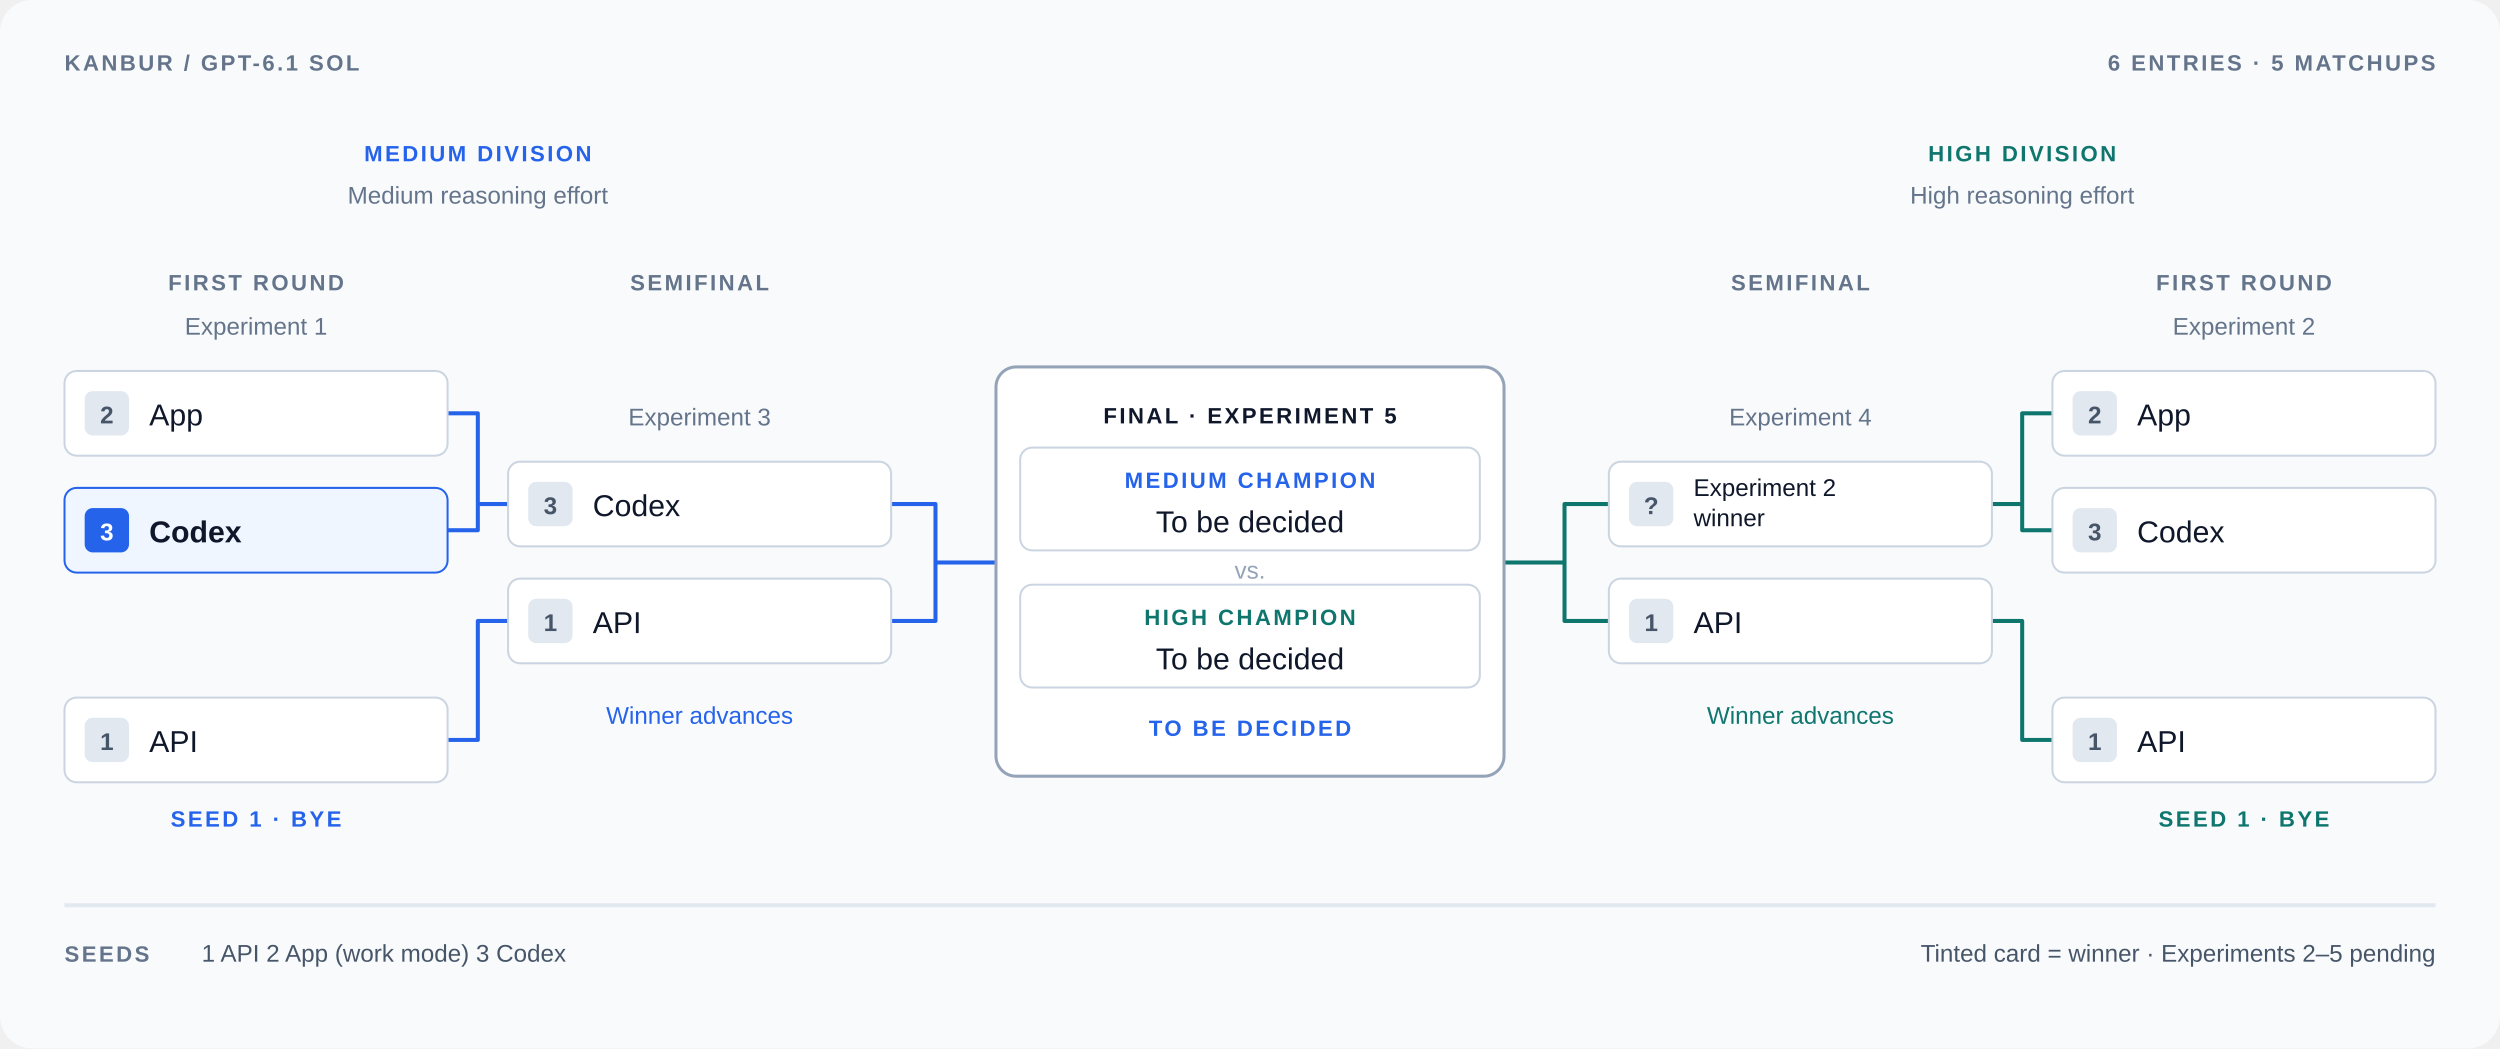
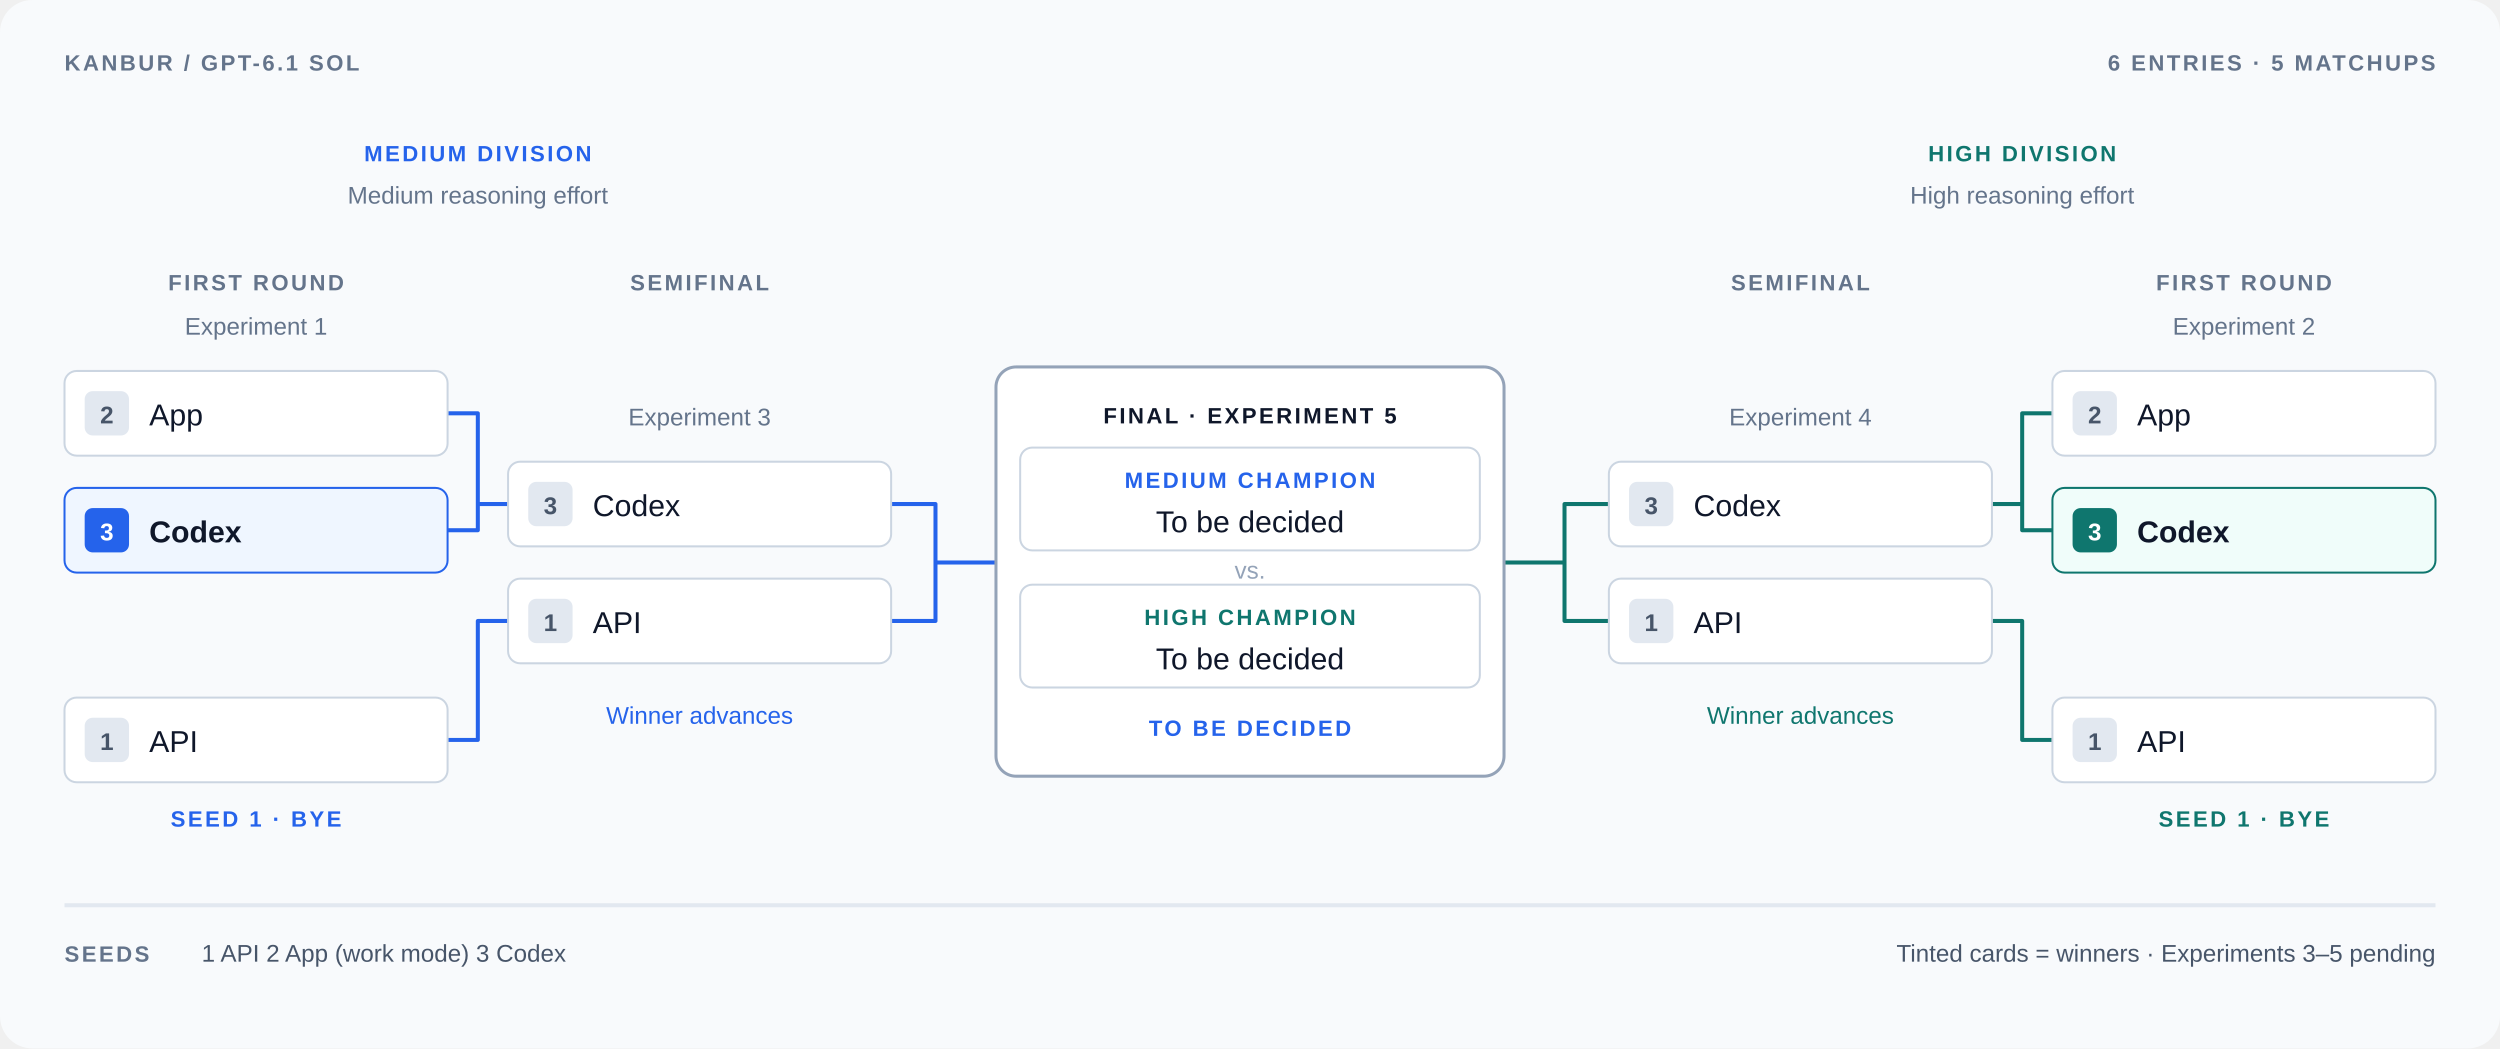
<svg xmlns="http://www.w3.org/2000/svg" width="1240" height="520" viewBox="0 0 1240 520" role="img" aria-labelledby="title desc">
  <rect width="1240" height="520" rx="16" fill="#f8fafc" />
  <style>text { font-family: -apple-system, BlinkMacSystemFont, 'Segoe UI', Arial, sans-serif; } .label { font-size: 11px; font-weight: 700; letter-spacing: 1.2px; } .name { font-size: 15px; } .note { font-size: 12px; }</style>
  <text x="32" y="35" fill="#64748b" class="label" text-anchor="start" font-weight="400">KANBUR / GPT-6.1 SOL</text>
  <text x="1208" y="35" fill="#64748b" class="label" text-anchor="end" font-weight="400">6 ENTRIES  ·  5 MATCHUPS</text>
  <text x="237" y="80" fill="#2563eb" class="label" text-anchor="middle" font-weight="400">MEDIUM DIVISION</text>
  <text x="237" y="101" fill="#64748b" class="note" text-anchor="middle" font-weight="400">Medium reasoning effort</text>
  <text x="127" y="144" fill="#64748b" class="label" text-anchor="middle" font-weight="400">FIRST ROUND</text>
  <text x="347" y="144" fill="#64748b" class="label" text-anchor="middle" font-weight="400">SEMIFINAL</text>
  <text x="127" y="166" fill="#64748b" class="note" text-anchor="middle" font-weight="400">Experiment 1</text>
  <text x="347" y="211" fill="#64748b" class="note" text-anchor="middle" font-weight="400">Experiment 3</text>
  <path d="M 222 205 H 237 V 250 H 252 M 222 263 H 237 V 250" fill="none" stroke="#2563eb" stroke-width="2" stroke-linejoin="round" />
  <path d="M 222 367 H 237 V 308 H 252" fill="none" stroke="#2563eb" stroke-width="2" stroke-linejoin="round" />
  <path d="M 442 250 H 464 V 279 H 494 M 442 308 H 464 V 279" fill="none" stroke="#2563eb" stroke-width="2" stroke-linejoin="round" />
  <rect x="32" y="184" width="190" height="42" rx="6" fill="#ffffff" stroke="#cbd5e1" />
  <rect x="42" y="194" width="22" height="22" rx="4" fill="#e2e8f0" />
  <text x="53" y="210" fill="#475569" class="note" text-anchor="middle" font-weight="700">2</text>
  <text x="74" y="211" fill="#0f172a" class="name" text-anchor="start" font-weight="400">App</text>
  <rect x="32" y="242" width="190" height="42" rx="6" fill="#eff6ff" stroke="#2563eb" />
  <rect x="42" y="252" width="22" height="22" rx="4" fill="#2563eb" />
  <text x="53" y="268" fill="#ffffff" class="note" text-anchor="middle" font-weight="700">3</text>
  <text x="74" y="269" fill="#0f172a" class="name" text-anchor="start" font-weight="600">Codex</text>
  <rect x="32" y="346" width="190" height="42" rx="6" fill="#ffffff" stroke="#cbd5e1" />
  <rect x="42" y="356" width="22" height="22" rx="4" fill="#e2e8f0" />
  <text x="53" y="372" fill="#475569" class="note" text-anchor="middle" font-weight="700">1</text>
  <text x="74" y="373" fill="#0f172a" class="name" text-anchor="start" font-weight="400">API</text>
  <text x="127" y="410" fill="#2563eb" class="label" text-anchor="middle" font-weight="400">SEED 1 · BYE</text>
  <rect x="252" y="229" width="190" height="42" rx="6" fill="#ffffff" stroke="#cbd5e1" />
  <rect x="262" y="239" width="22" height="22" rx="4" fill="#e2e8f0" />
  <text x="273" y="255" fill="#475569" class="note" text-anchor="middle" font-weight="700">3</text>
  <text x="294" y="256" fill="#0f172a" class="name" text-anchor="start" font-weight="400">Codex</text>
  <rect x="252" y="287" width="190" height="42" rx="6" fill="#ffffff" stroke="#cbd5e1" />
  <rect x="262" y="297" width="22" height="22" rx="4" fill="#e2e8f0" />
  <text x="273" y="313" fill="#475569" class="note" text-anchor="middle" font-weight="700">1</text>
  <text x="294" y="314" fill="#0f172a" class="name" text-anchor="start" font-weight="400">API</text>
  <text x="347" y="359" fill="#2563eb" class="note" text-anchor="middle" font-weight="400">Winner advances</text>
  <text x="1003" y="80" fill="#0f766e" class="label" text-anchor="middle" font-weight="400">HIGH DIVISION</text>
  <text x="1003" y="101" fill="#64748b" class="note" text-anchor="middle" font-weight="400">High reasoning effort</text>
  <text x="1113" y="144" fill="#64748b" class="label" text-anchor="middle" font-weight="400">FIRST ROUND</text>
  <text x="893" y="144" fill="#64748b" class="label" text-anchor="middle" font-weight="400">SEMIFINAL</text>
  <text x="1113" y="166" fill="#64748b" class="note" text-anchor="middle" font-weight="400">Experiment 2</text>
  <text x="893" y="211" fill="#64748b" class="note" text-anchor="middle" font-weight="400">Experiment 4</text>
  <path d="M 1018 205 H 1003 V 250 H 988 M 1018 263 H 1003 V 250" fill="none" stroke="#0f766e" stroke-width="2" stroke-linejoin="round" />
  <path d="M 1018 367 H 1003 V 308 H 988" fill="none" stroke="#0f766e" stroke-width="2" stroke-linejoin="round" />
  <path d="M 798 250 H 776 V 279 H 746 M 798 308 H 776 V 279" fill="none" stroke="#0f766e" stroke-width="2" stroke-linejoin="round" />
  <rect x="1018" y="184" width="190" height="42" rx="6" fill="#ffffff" stroke="#cbd5e1" />
  <rect x="1028" y="194" width="22" height="22" rx="4" fill="#e2e8f0" />
  <text x="1039" y="210" fill="#475569" class="note" text-anchor="middle" font-weight="700">2</text>
  <text x="1060" y="211" fill="#0f172a" class="name" text-anchor="start" font-weight="400">App</text>
-   <rect x="1018" y="242" width="190" height="42" rx="6" fill="#ffffff" stroke="#cbd5e1" />
-   <rect x="1028" y="252" width="22" height="22" rx="4" fill="#e2e8f0" />
-   <text x="1039" y="268" fill="#475569" class="note" text-anchor="middle" font-weight="700">3</text>
-   <text x="1060" y="269" fill="#0f172a" class="name" text-anchor="start" font-weight="400">Codex</text>
+   <rect x="1018" y="242" width="190" height="42" rx="6" fill="#f0fdfa" stroke="#0f766e" />
+   <rect x="1028" y="252" width="22" height="22" rx="4" fill="#0f766e" />
+   <text x="1039" y="268" fill="#ffffff" class="note" text-anchor="middle" font-weight="700">3</text>
+   <text x="1060" y="269" fill="#0f172a" class="name" text-anchor="start" font-weight="600">Codex</text>
  <rect x="1018" y="346" width="190" height="42" rx="6" fill="#ffffff" stroke="#cbd5e1" />
  <rect x="1028" y="356" width="22" height="22" rx="4" fill="#e2e8f0" />
  <text x="1039" y="372" fill="#475569" class="note" text-anchor="middle" font-weight="700">1</text>
  <text x="1060" y="373" fill="#0f172a" class="name" text-anchor="start" font-weight="400">API</text>
  <text x="1113" y="410" fill="#0f766e" class="label" text-anchor="middle" font-weight="400">SEED 1 · BYE</text>
  <rect x="798" y="229" width="190" height="42" rx="6" fill="#ffffff" stroke="#cbd5e1" />
  <rect x="808" y="239" width="22" height="22" rx="4" fill="#e2e8f0" />
-   <text x="819" y="255" fill="#475569" class="note" text-anchor="middle" font-weight="700">?</text>
-   <text x="840" y="246" fill="#0f172a" class="note" text-anchor="start" font-weight="400">
-     <tspan x="840">Experiment 2</tspan>
-     <tspan x="840" dy="15">winner</tspan>
-   </text>
+   <text x="819" y="255" fill="#475569" class="note" text-anchor="middle" font-weight="700">3</text>
+   <text x="840" y="256" fill="#0f172a" class="name" text-anchor="start" font-weight="400">Codex</text>
  <rect x="798" y="287" width="190" height="42" rx="6" fill="#ffffff" stroke="#cbd5e1" />
  <rect x="808" y="297" width="22" height="22" rx="4" fill="#e2e8f0" />
  <text x="819" y="313" fill="#475569" class="note" text-anchor="middle" font-weight="700">1</text>
  <text x="840" y="314" fill="#0f172a" class="name" text-anchor="start" font-weight="400">API</text>
  <text x="893" y="359" fill="#0f766e" class="note" text-anchor="middle" font-weight="400">Winner advances</text>
  <rect x="494" y="182" width="252" height="203" rx="10" fill="#ffffff" stroke="#94a3b8" stroke-width="1.5" />
  <text x="620" y="210" fill="#0f172a" class="label" text-anchor="middle" font-weight="400">FINAL · EXPERIMENT 5</text>
  <rect x="506" y="222" width="228" height="51" rx="6" fill="#ffffff" stroke="#cbd5e1" />
  <text x="620" y="242" fill="#2563eb" class="label" text-anchor="middle" font-weight="400">MEDIUM CHAMPION</text>
  <text x="620" y="264" fill="#0f172a" class="name" text-anchor="middle" font-weight="400">To be decided</text>
  <text x="620" y="287" fill="#94a3b8" class="note" text-anchor="middle" font-weight="400">vs.</text>
  <rect x="506" y="290" width="228" height="51" rx="6" fill="#ffffff" stroke="#cbd5e1" />
  <text x="620" y="310" fill="#0f766e" class="label" text-anchor="middle" font-weight="400">HIGH CHAMPION</text>
  <text x="620" y="332" fill="#0f172a" class="name" text-anchor="middle" font-weight="400">To be decided</text>
  <text x="620" y="365" fill="#2563eb" class="label" text-anchor="middle" font-weight="700">TO BE DECIDED</text>
  <path d="M 32 449 H 1208" fill="none" stroke="#e2e8f0" stroke-width="2" stroke-linejoin="round" />
  <text x="32" y="477" fill="#64748b" class="label" text-anchor="start" font-weight="400">SEEDS</text>
  <text x="100" y="477" fill="#475569" class="note" text-anchor="start" font-weight="400">1  API     2  App (work mode)     3  Codex</text>
-   <text x="1208" y="477" fill="#475569" class="note" text-anchor="end" font-weight="400">Tinted card = winner · Experiments 2–5 pending</text>
+   <text x="1208" y="477" fill="#475569" class="note" text-anchor="end" font-weight="400">Tinted cards = winners · Experiments 3–5 pending</text>
</svg>
